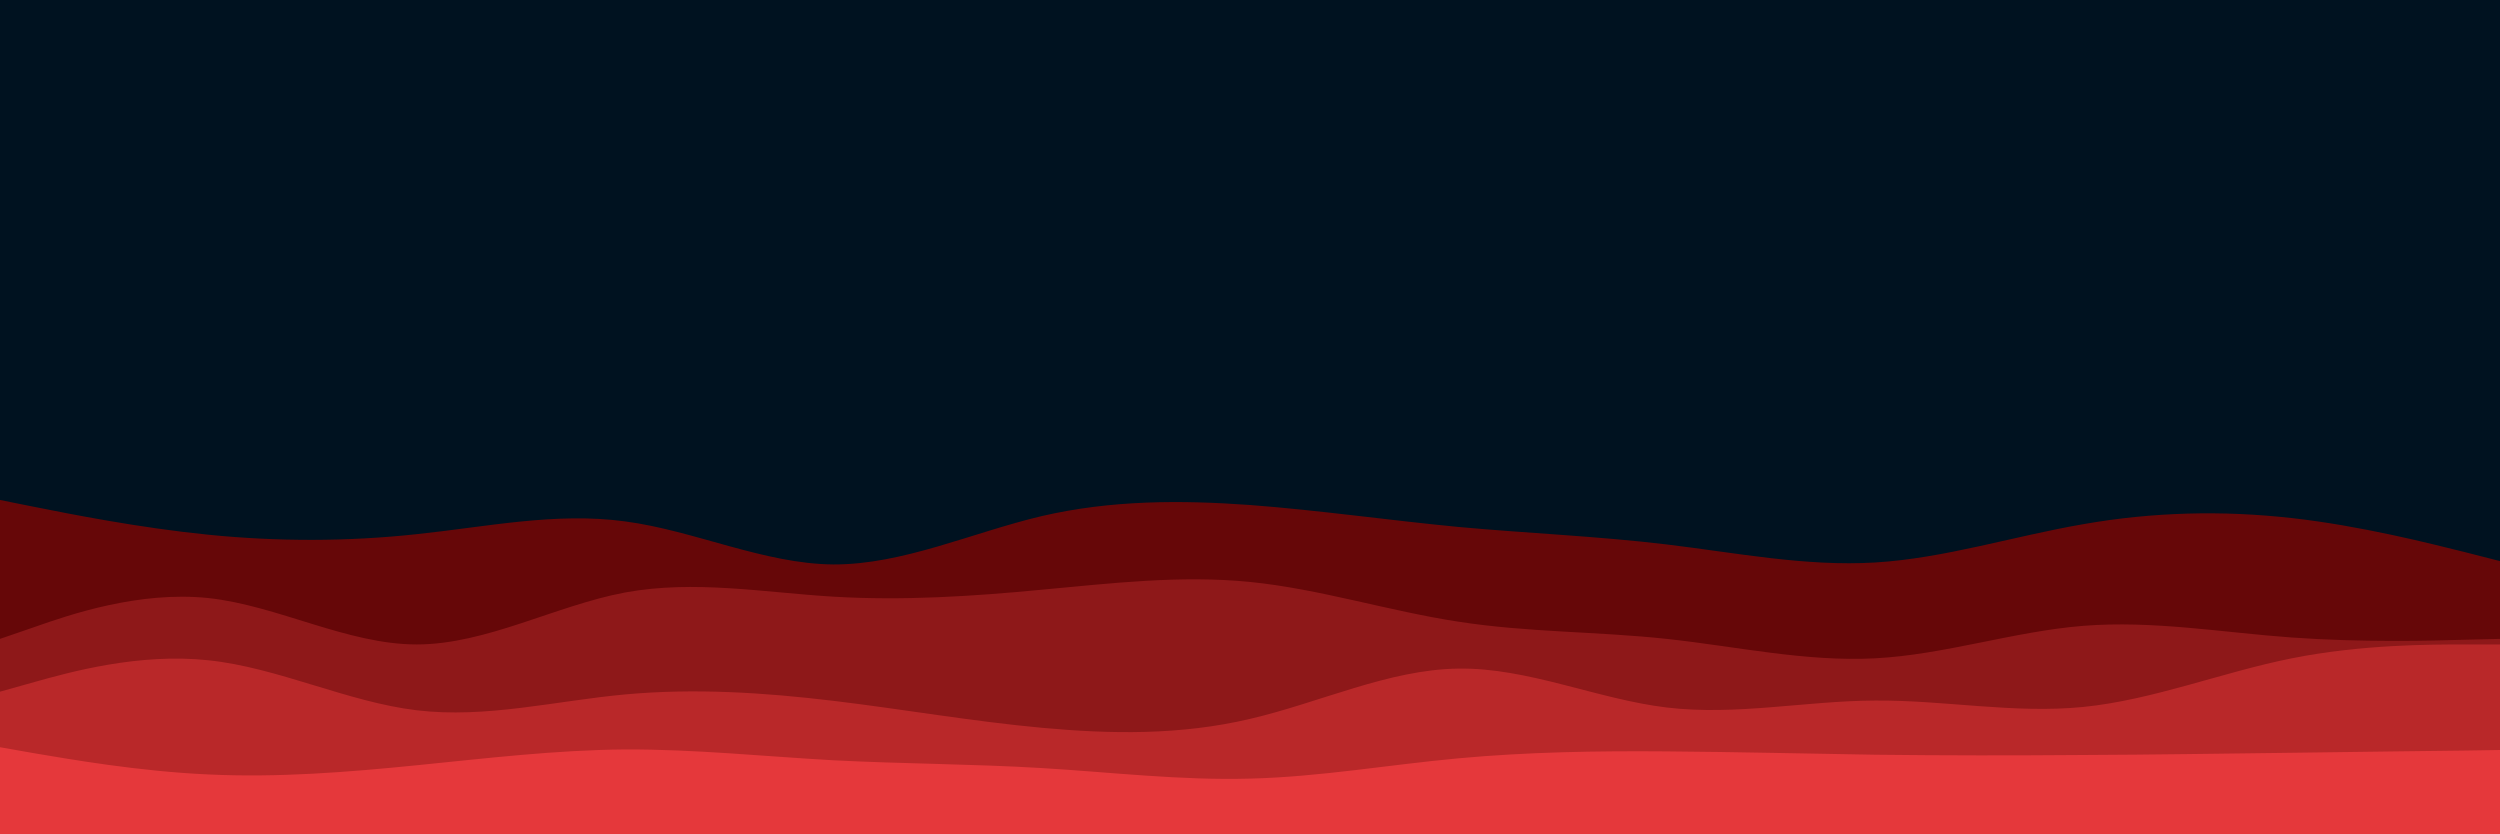
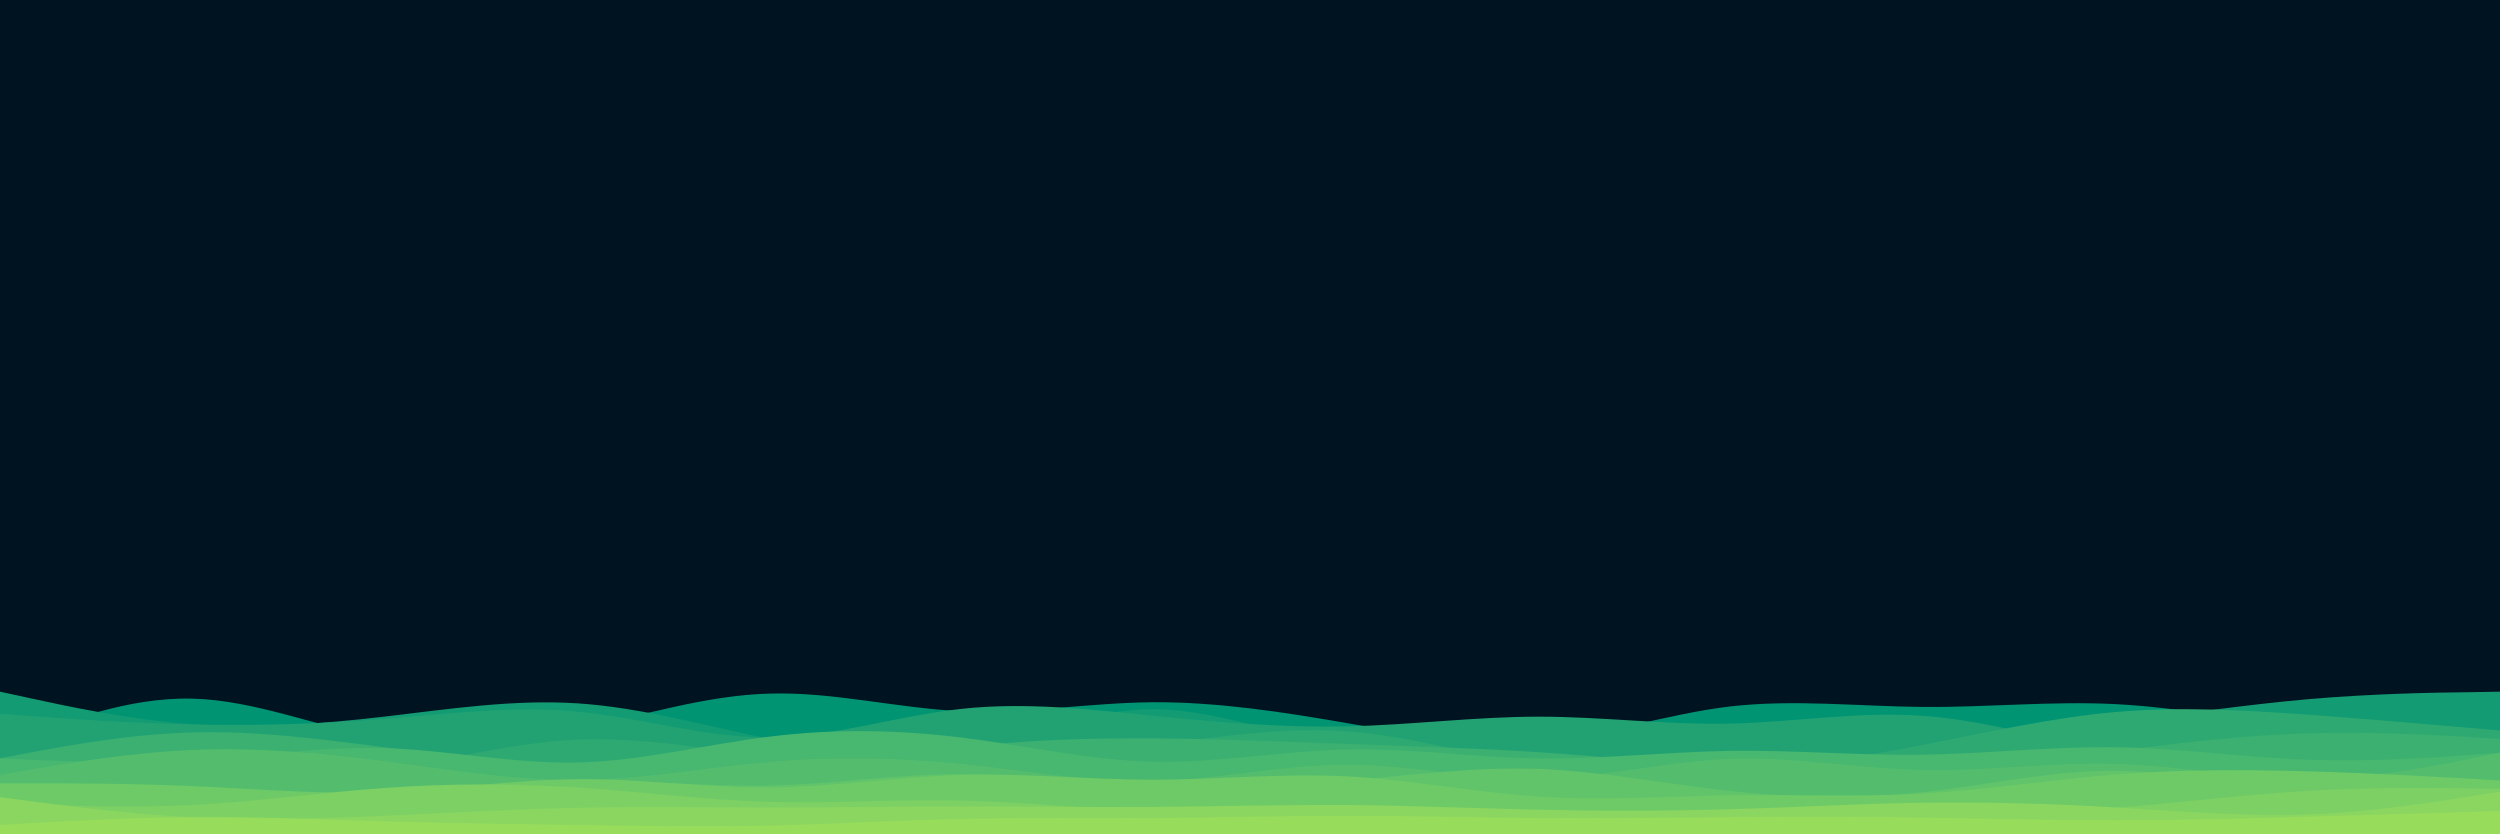
<svg xmlns="http://www.w3.org/2000/svg" id="visual" viewBox="0 0 900 300" width="900" height="300" version="1.1">
-   <rect x="0" y="0" width="900" height="300" fill="#001220" />
-   <path d="M0 180L12.5 182.5C25 185 50 190 75 192.5C100 195 125 195 150 192.3C175 189.7 200 184.3 225 187.7C250 191 275 203 300 203.2C325 203.3 350 191.7 375 185.8C400 180 425 180 450 181.8C475 183.7 500 187.3 525 189.7C550 192 575 193 600 196C625 199 650 204 675 202.5C700 201 725 193 750 188.7C775 184.3 800 183.7 825 186.5C850 189.3 875 195.7 887.5 198.8L900 202L900 301L887.5 301C875 301 850 301 825 301C800 301 775 301 750 301C725 301 700 301 675 301C650 301 625 301 600 301C575 301 550 301 525 301C500 301 475 301 450 301C425 301 400 301 375 301C350 301 325 301 300 301C275 301 250 301 225 301C200 301 175 301 150 301C125 301 100 301 75 301C50 301 25 301 12.5 301L0 301Z" fill="#660708" />
-   <path d="M0 230L12.5 225.7C25 221.3 50 212.7 75 215.3C100 218 125 232 150 232C175 232 200 218 225 213.3C250 208.7 275 213.3 300 214.8C325 216.3 350 214.7 375 212.3C400 210 425 207 450 209.5C475 212 500 220 525 223.8C550 227.7 575 227.3 600 230C625 232.7 650 238.3 675 237C700 235.7 725 227.3 750 225.3C775 223.3 800 227.7 825 229.5C850 231.3 875 230.7 887.5 230.3L900 230L900 301L887.5 301C875 301 850 301 825 301C800 301 775 301 750 301C725 301 700 301 675 301C650 301 625 301 600 301C575 301 550 301 525 301C500 301 475 301 450 301C425 301 400 301 375 301C350 301 325 301 300 301C275 301 250 301 225 301C200 301 175 301 150 301C125 301 100 301 75 301C50 301 25 301 12.5 301L0 301Z" fill="#8e1819" />
-   <path d="M0 249L12.5 245.5C25 242 50 235 75 237.7C100 240.3 125 252.7 150 255.7C175 258.7 200 252.3 225 250C250 247.7 275 249.3 300 252.3C325 255.3 350 259.7 375 262C400 264.3 425 264.7 450 258.8C475 253 500 241 525 240.7C550 240.3 575 251.7 600 254.7C625 257.7 650 252.3 675 252.2C700 252 725 257 750 254.5C775 252 800 242 825 237C850 232 875 232 887.5 232L900 232L900 301L887.5 301C875 301 850 301 825 301C800 301 775 301 750 301C725 301 700 301 675 301C650 301 625 301 600 301C575 301 550 301 525 301C500 301 475 301 450 301C425 301 400 301 375 301C350 301 325 301 300 301C275 301 250 301 225 301C200 301 175 301 150 301C125 301 100 301 75 301C50 301 25 301 12.5 301L0 301Z" fill="#b92829" />
-   <path d="M0 269L12.5 271.2C25 273.3 50 277.7 75 278.8C100 280 125 278 150 275.5C175 273 200 270 225 269.8C250 269.7 275 272.3 300 273.7C325 275 350 275 375 276.5C400 278 425 281 450 280.3C475 279.7 500 275.3 525 273C550 270.7 575 270.3 600 270.5C625 270.7 650 271.3 675 271.7C700 272 725 272 750 271.8C775 271.7 800 271.3 825 271C850 270.7 875 270.3 887.5 270.2L900 270L900 301L887.5 301C875 301 850 301 825 301C800 301 775 301 750 301C725 301 700 301 675 301C650 301 625 301 600 301C575 301 550 301 525 301C500 301 475 301 450 301C425 301 400 301 375 301C350 301 325 301 300 301C275 301 250 301 225 301C200 301 175 301 150 301C125 301 100 301 75 301C50 301 25 301 12.5 301L0 301Z" fill="#e5383b" />
+   <rect x="0" y="0" width="900" height="300" fill="#001321" />
+   <path d="M0 269L11.5 264.5C23 260 46 251 69 251.5C92 252 115 262 138.2 265.8C161.3 269.7 184.7 267.3 207.8 262.5C231 257.7 254 250.3 277 249.7C300 249 323 255 346 256C369 257 392 253 415.2 252.8C438.3 252.7 461.7 256.3 484.8 260.3C508 264.3 531 268.7 554 266.8C577 265 600 257 623 254.3C646 251.7 669 254.3 692.2 254.5C715.3 254.7 738.7 252.3 761.8 253.5C785 254.7 808 259.3 831 263.2C854 267 877 270 888.5 271.5L900 273L900 301L888.5 301C877 301 854 301 831 301C808 301 785 301 761.8 301C738.7 301 715.3 301 692.2 301C669 301 646 301 623 301C600 301 577 301 554 301C531 301 508 301 484.8 301C461.7 301 438.3 301 415.2 301C392 301 369 301 346 301C323 301 300 301 277 301C254 301 231 301 207.8 301C184.7 301 161.3 301 138.2 301C115 301 92 301 69 301C46 301 23 301 11.5 301L0 301Z" fill="#009473" />
+   <path d="M0 249L11.5 251.5C23 254 46 259 69 260.7C92 262.3 115 260.7 138.2 258C161.3 255.3 184.7 251.7 207.8 253.2C231 254.7 254 261.3 277 266C300 270.7 323 273.3 346 269.5C369 265.7 392 255.3 415.2 255.3C438.3 255.3 461.7 265.7 484.8 267.5C508 269.3 531 262.7 554 261C577 259.3 600 262.7 623 264C646 265.3 669 264.7 692.2 263.8C715.3 263 738.7 262 761.8 259.7C785 257.3 808 253.7 831 251.7C854 249.7 877 249.3 888.5 249.2L900 249L900 301L888.5 301C877 301 854 301 831 301C808 301 785 301 761.8 301C738.7 301 715.3 301 692.2 301C669 301 646 301 623 301C600 301 577 301 554 301C531 301 508 301 484.8 301C461.7 301 438.3 301 415.2 301C392 301 369 301 346 301C323 301 300 301 277 301C254 301 231 301 207.8 301C184.7 301 161.3 301 138.2 301C115 301 92 301 69 301C46 301 23 301 11.5 301L0 301Z" fill="#139b73" />
+   <path d="M0 257L11.5 257.8C23 258.7 46 260.3 69 260.8C92 261.3 115 260.7 138.2 258.8C161.3 257 184.7 254 207.8 256.2C231 258.3 254 265.7 277 265.5C300 265.3 323 257.7 346 255.2C369 252.7 392 255.3 415.2 257.7C438.3 260 461.7 262 484.8 261.5C508 261 531 258 554 258C577 258 600 261 623 260.5C646 260 669 256 692.2 257.7C715.3 259.3 738.7 266.7 761.8 270.7C785 274.7 808 275.3 831 273.5C854 271.7 877 267.3 888.5 265.2L900 263L900 301L888.5 301C877 301 854 301 831 301C808 301 785 301 761.8 301C738.7 301 715.3 301 692.2 301C669 301 646 301 623 301C600 301 577 301 554 301C531 301 508 301 484.8 301C461.7 301 438.3 301 415.2 301C392 301 369 301 346 301C323 301 300 301 277 301C254 301 231 301 207.8 301C184.7 301 161.3 301 138.2 301C115 301 92 301 69 301C46 301 23 301 11.5 301L0 301Z" fill="#22a273" />
+   <path d="M0 274L11.5 275C23 276 46 278 69 279C92 280 115 280 138.2 276.8C161.3 273.7 184.7 267.3 207.8 266.3C231 265.3 254 269.7 277 272.2C300 274.7 323 275.3 346 274.5C369 273.7 392 271.3 415.2 268.3C438.3 265.3 461.7 261.7 484.8 263.3C508 265 531 272 554 275.7C577 279.3 600 279.7 623 278C646 276.3 669 272.7 692.2 268.2C715.3 263.7 738.7 258.3 761.8 256.3C785 254.3 808 255.7 831 257.3C854 259 877 261 888.5 262L900 263L900 301L888.5 301C877 301 854 301 831 301C808 301 785 301 761.8 301C738.7 301 715.3 301 692.2 301C669 301 646 301 623 301C600 301 577 301 554 301C531 301 508 301 484.8 301C461.7 301 438.3 301 415.2 301C392 301 369 301 346 301C323 301 300 301 277 301C254 301 231 301 207.8 301C184.7 301 161.3 301 138.2 301C115 301 92 301 69 301C46 301 23 301 11.5 301L0 301Z" fill="#2fa972" />
+   <path d="M0 273L11.5 270.8C23 268.7 46 264.3 69 263.7C92 263 115 266 138.2 269C161.3 272 184.7 275 207.8 277.2C231 279.3 254 280.7 277 278.8C300 277 323 272 346 269.2C369 266.3 392 265.7 415.2 265.8C438.3 266 461.7 267 484.8 267.8C508 268.7 531 269.3 554 270.8C577 272.3 600 274.7 623 276.5C646 278.3 669 279.7 692.2 278.5C715.3 277.3 738.7 273.7 761.8 270.5C785 267.3 808 264.7 831 264C854 263.3 877 264.7 888.5 265.3L900 266L900 301L888.5 301C877 301 854 301 831 301C808 301 785 301 761.8 301C738.7 301 715.3 301 692.2 301C669 301 646 301 623 301C600 301 577 301 554 301C531 301 508 301 484.8 301C461.7 301 438.3 301 415.2 301C392 301 369 301 346 301C323 301 300 301 277 301C254 301 231 301 207.8 301C184.7 301 161.3 301 138.2 301C115 301 92 301 69 301C46 301 23 301 11.5 301L0 301Z" fill="#3bb071" />
+   <path d="M0 273L11.5 273.5C23 274 46 275 69 273.7C92 272.3 115 268.7 138.2 269.3C161.3 270 184.7 275 207.8 274.5C231 274 254 268 277 265.2C300 262.3 323 262.7 346 265.5C369 268.3 392 273.7 415.2 274.2C438.3 274.7 461.7 270.3 484.8 269.8C508 269.3 531 272.7 554 273C577 273.3 600 270.7 623 270.3C646 270 669 272 692.2 271.7C715.3 271.3 738.7 268.7 761.8 269C785 269.3 808 272.7 831 273.5C854 274.3 877 272.7 888.5 271.8L900 271L900 301L888.5 301C877 301 854 301 831 301C808 301 785 301 761.8 301C738.7 301 715.3 301 692.2 301C669 301 646 301 623 301C600 301 577 301 554 301C531 301 508 301 484.8 301C461.7 301 438.3 301 415.2 301C392 301 369 301 346 301C323 301 300 301 277 301C254 301 231 301 207.8 301C184.7 301 161.3 301 138.2 301C115 301 92 301 69 301C46 301 23 301 11.5 301L0 301Z" fill="#48b76f" />
+   <path d="M0 279L11.5 277C23 275 46 271 69 270C92 269 115 271 138.2 274C161.3 277 184.7 281 207.8 280.8C231 280.7 254 276.3 277 274.3C300 272.3 323 272.7 346 275C369 277.3 392 281.7 415.2 281.2C438.3 280.7 461.7 275.3 484.8 275.3C508 275.3 531 280.7 554 280.3C577 280 600 274 623 273.2C646 272.3 669 276.7 692.2 277.2C715.3 277.7 738.7 274.3 761.8 275C785 275.7 808 280.3 831 280.3C854 280.3 877 275.7 888.5 273.3L900 271L900 301L888.5 301C877 301 854 301 831 301C808 301 785 301 761.8 301C738.7 301 715.3 301 692.2 301C669 301 646 301 623 301C600 301 577 301 554 301C531 301 508 301 484.8 301C461.7 301 438.3 301 415.2 301C392 301 369 301 346 301C323 301 300 301 277 301C254 301 231 301 207.8 301C184.7 301 161.3 301 138.2 301C115 301 92 301 69 301C46 301 23 301 11.5 301L0 301Z" fill="#54bd6d" />
+   <path d="M0 287L11.5 286.3C23 285.7 46 284.3 69 284.7C92 285 115 287 138.2 286.2C161.3 285.3 184.7 281.7 207.8 281.2C231 280.7 254 283.3 277 282.8C300 282.3 323 278.7 346 278.7C369 278.7 392 282.3 415.2 283.5C438.3 284.7 461.7 283.3 484.8 281.2C508 279 531 276 554 276.8C577 277.7 600 282.3 623 284.8C646 287.3 669 287.7 692.2 285.2C715.3 282.7 738.7 277.3 761.8 277.5C785 277.7 808 283.3 831 285.3C854 287.3 877 285.7 888.5 284.8L900 284L900 301L888.5 301C877 301 854 301 831 301C808 301 785 301 761.8 301C738.7 301 715.3 301 692.2 301C669 301 646 301 623 301C600 301 577 301 554 301C531 301 508 301 484.8 301C461.7 301 438.3 301 415.2 301C392 301 369 301 346 301C323 301 300 301 277 301C254 301 231 301 207.8 301C184.7 301 161.3 301 138.2 301C115 301 92 301 69 301C46 301 23 301 11.5 301L0 301Z" fill="#61c46a" />
+   <path d="M0 282L11.5 282C23 282 46 282 69 283C92 284 115 286 138.2 285.2C161.3 284.3 184.7 280.7 207.8 280.5C231 280.3 254 283.7 277 283.5C300 283.3 323 279.7 346 279C369 278.3 392 280.7 415.2 280.7C438.3 280.7 461.7 278.3 484.8 279.5C508 280.7 531 285.3 554 286.8C577 288.3 600 286.7 623 286.3C646 286 669 287 692.2 285.7C715.3 284.3 738.7 280.7 761.8 278.8C785 277 808 277 831 277.7C854 278.3 877 279.7 888.5 280.3L900 281L900 301L888.5 301C877 301 854 301 831 301C808 301 785 301 761.8 301C738.7 301 715.3 301 692.2 301C669 301 646 301 623 301C600 301 577 301 554 301C531 301 508 301 484.8 301C461.7 301 438.3 301 415.2 301C392 301 369 301 346 301C323 301 300 301 277 301C254 301 231 301 207.8 301C184.7 301 161.3 301 138.2 301C115 301 92 301 69 301C46 301 23 301 11.5 301L0 301Z" fill="#6eca67" />
+   <path d="M0 289L11.5 289.5C23 290 46 291 69 289.8C92 288.7 115 285.3 138.2 283.7C161.3 282 184.7 282 207.8 283.5C231 285 254 288 277 288.7C300 289.3 323 287.7 346 288.2C369 288.7 392 291.3 415.2 291.7C438.3 292 461.7 290 484.8 290C508 290 531 292 554 293C577 294 600 294 623 294C646 294 669 294 692.2 293.7C715.3 293.3 738.7 292.7 761.8 290.8C785 289 808 286 831 284.7C854 283.3 877 283.7 888.5 283.8L900 284L900 301L888.5 301C877 301 854 301 831 301C808 301 785 301 761.8 301C738.7 301 715.3 301 692.2 301C669 301 646 301 623 301C600 301 577 301 554 301C531 301 508 301 484.8 301C461.7 301 438.3 301 415.2 301C392 301 369 301 346 301C323 301 300 301 277 301C254 301 231 301 207.8 301C184.7 301 161.3 301 138.2 301C115 301 92 301 69 301C46 301 23 301 11.5 301L0 301Z" fill="#7cd064" />
+   <path d="M0 287L11.5 288.5C23 290 46 293 69 294.2C92 295.3 115 294.7 138.2 293.7C161.3 292.7 184.7 291.3 207.8 290.8C231 290.3 254 290.7 277 290.7C300 290.7 323 290.3 346 290.3C369 290.3 392 290.7 415.2 290.5C438.3 290.3 461.7 289.7 484.8 289.8C508 290 531 291 554 291.5C577 292 600 292 623 291.3C646 290.7 669 289.3 692.2 289C715.3 288.7 738.7 289.3 761.8 290.7C785 292 808 294 831 293.2C854 292.3 877 288.7 888.5 286.8L900 285L900 301L888.5 301C877 301 854 301 831 301C808 301 785 301 761.8 301C738.7 301 715.3 301 692.2 301C669 301 646 301 623 301C600 301 577 301 554 301C531 301 508 301 484.8 301C461.7 301 438.3 301 415.2 301C392 301 369 301 346 301C323 301 300 301 277 301C254 301 231 301 207.8 301C184.7 301 161.3 301 138.2 301C115 301 92 301 69 301C46 301 23 301 11.5 301L0 301Z" fill="#8ad660" />
+   <path d="M0 297L11.5 296.3C23 295.7 46 294.3 69 294.2C92 294 115 295 138.2 295.7C161.3 296.3 184.7 296.7 207.8 297C231 297.3 254 297.7 277 297.2C300 296.7 323 295.3 346 294.8C369 294.3 392 294.7 415.2 294.5C438.3 294.3 461.7 293.7 484.8 293.7C508 293.7 531 294.3 554 294.5C577 294.7 600 294.3 623 294.2C646 294 669 294 692.2 294.3C715.3 294.7 738.7 295.3 761.8 295.3C785 295.3 808 294.7 831 294C854 293.3 877 292.7 888.5 292.3L900 292L900 301L888.5 301C877 301 854 301 831 301C808 301 785 301 761.8 301C738.7 301 715.3 301 692.2 301C669 301 646 301 623 301C600 301 577 301 554 301C531 301 508 301 484.8 301C461.7 301 438.3 301 415.2 301C392 301 369 301 346 301C323 301 300 301 277 301C254 301 231 301 207.8 301C184.7 301 161.3 301 138.2 301C115 301 92 301 69 301C46 301 23 301 11.5 301L0 301Z" fill="#98dc5c" />
</svg>
